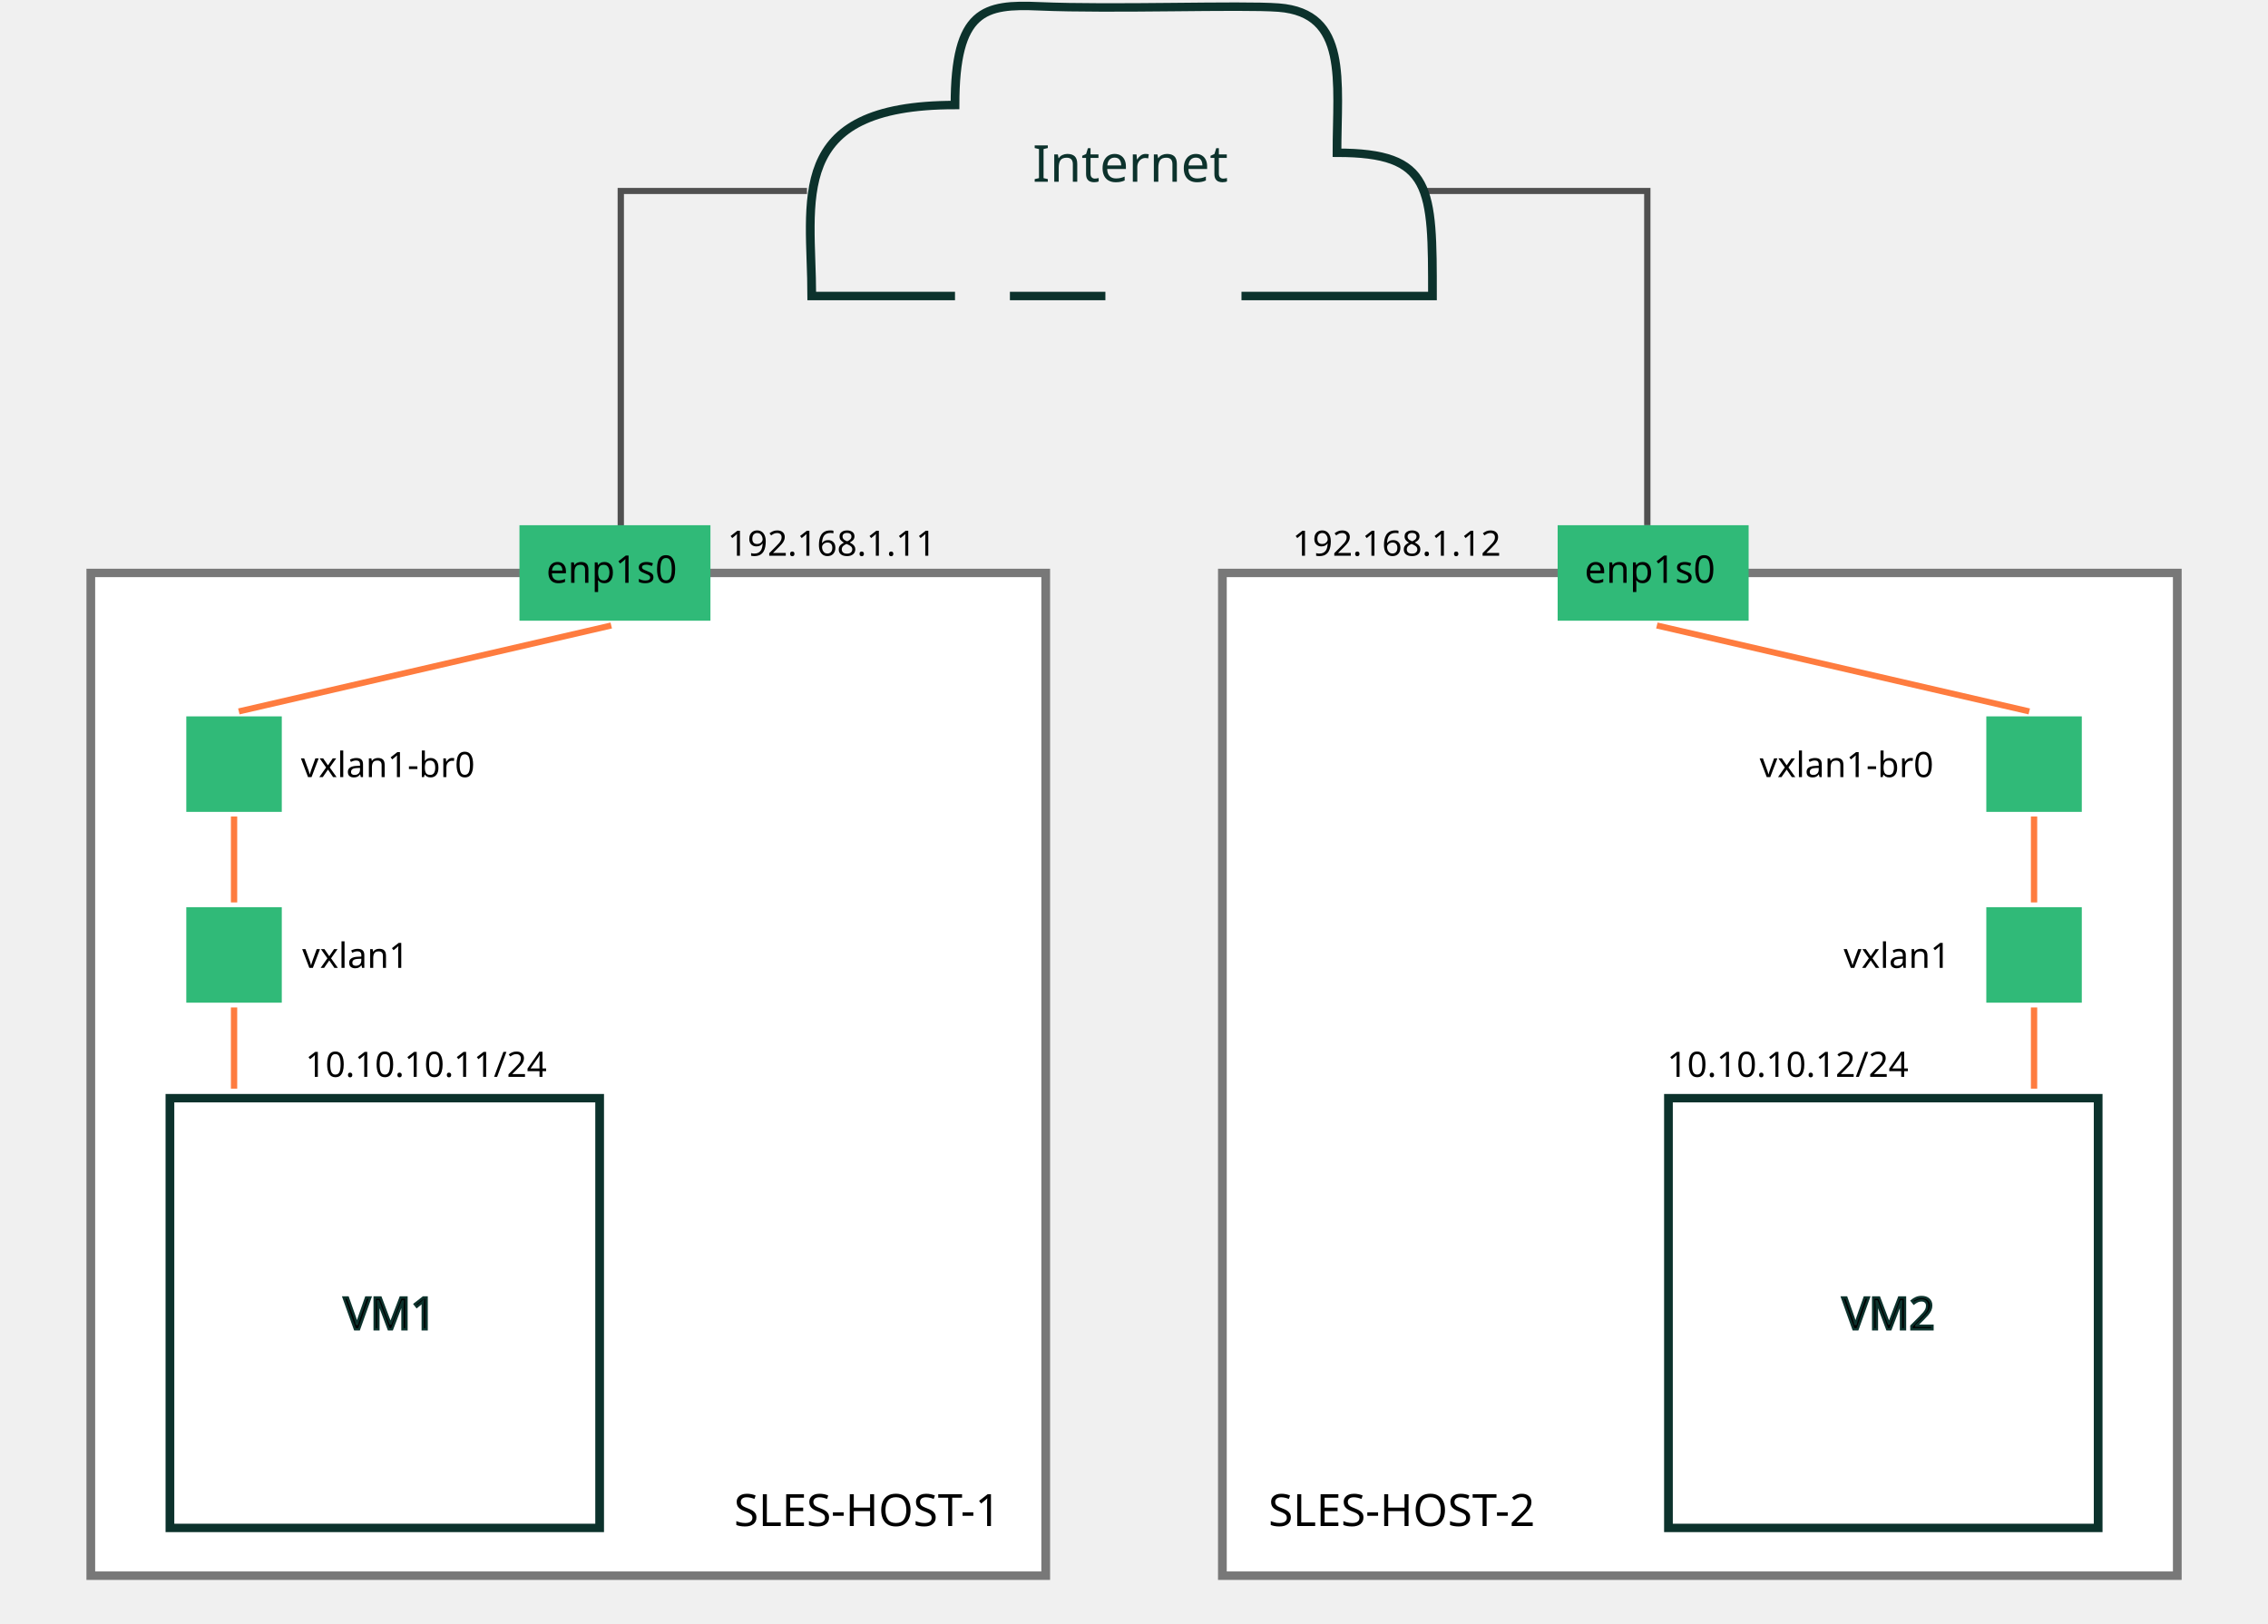
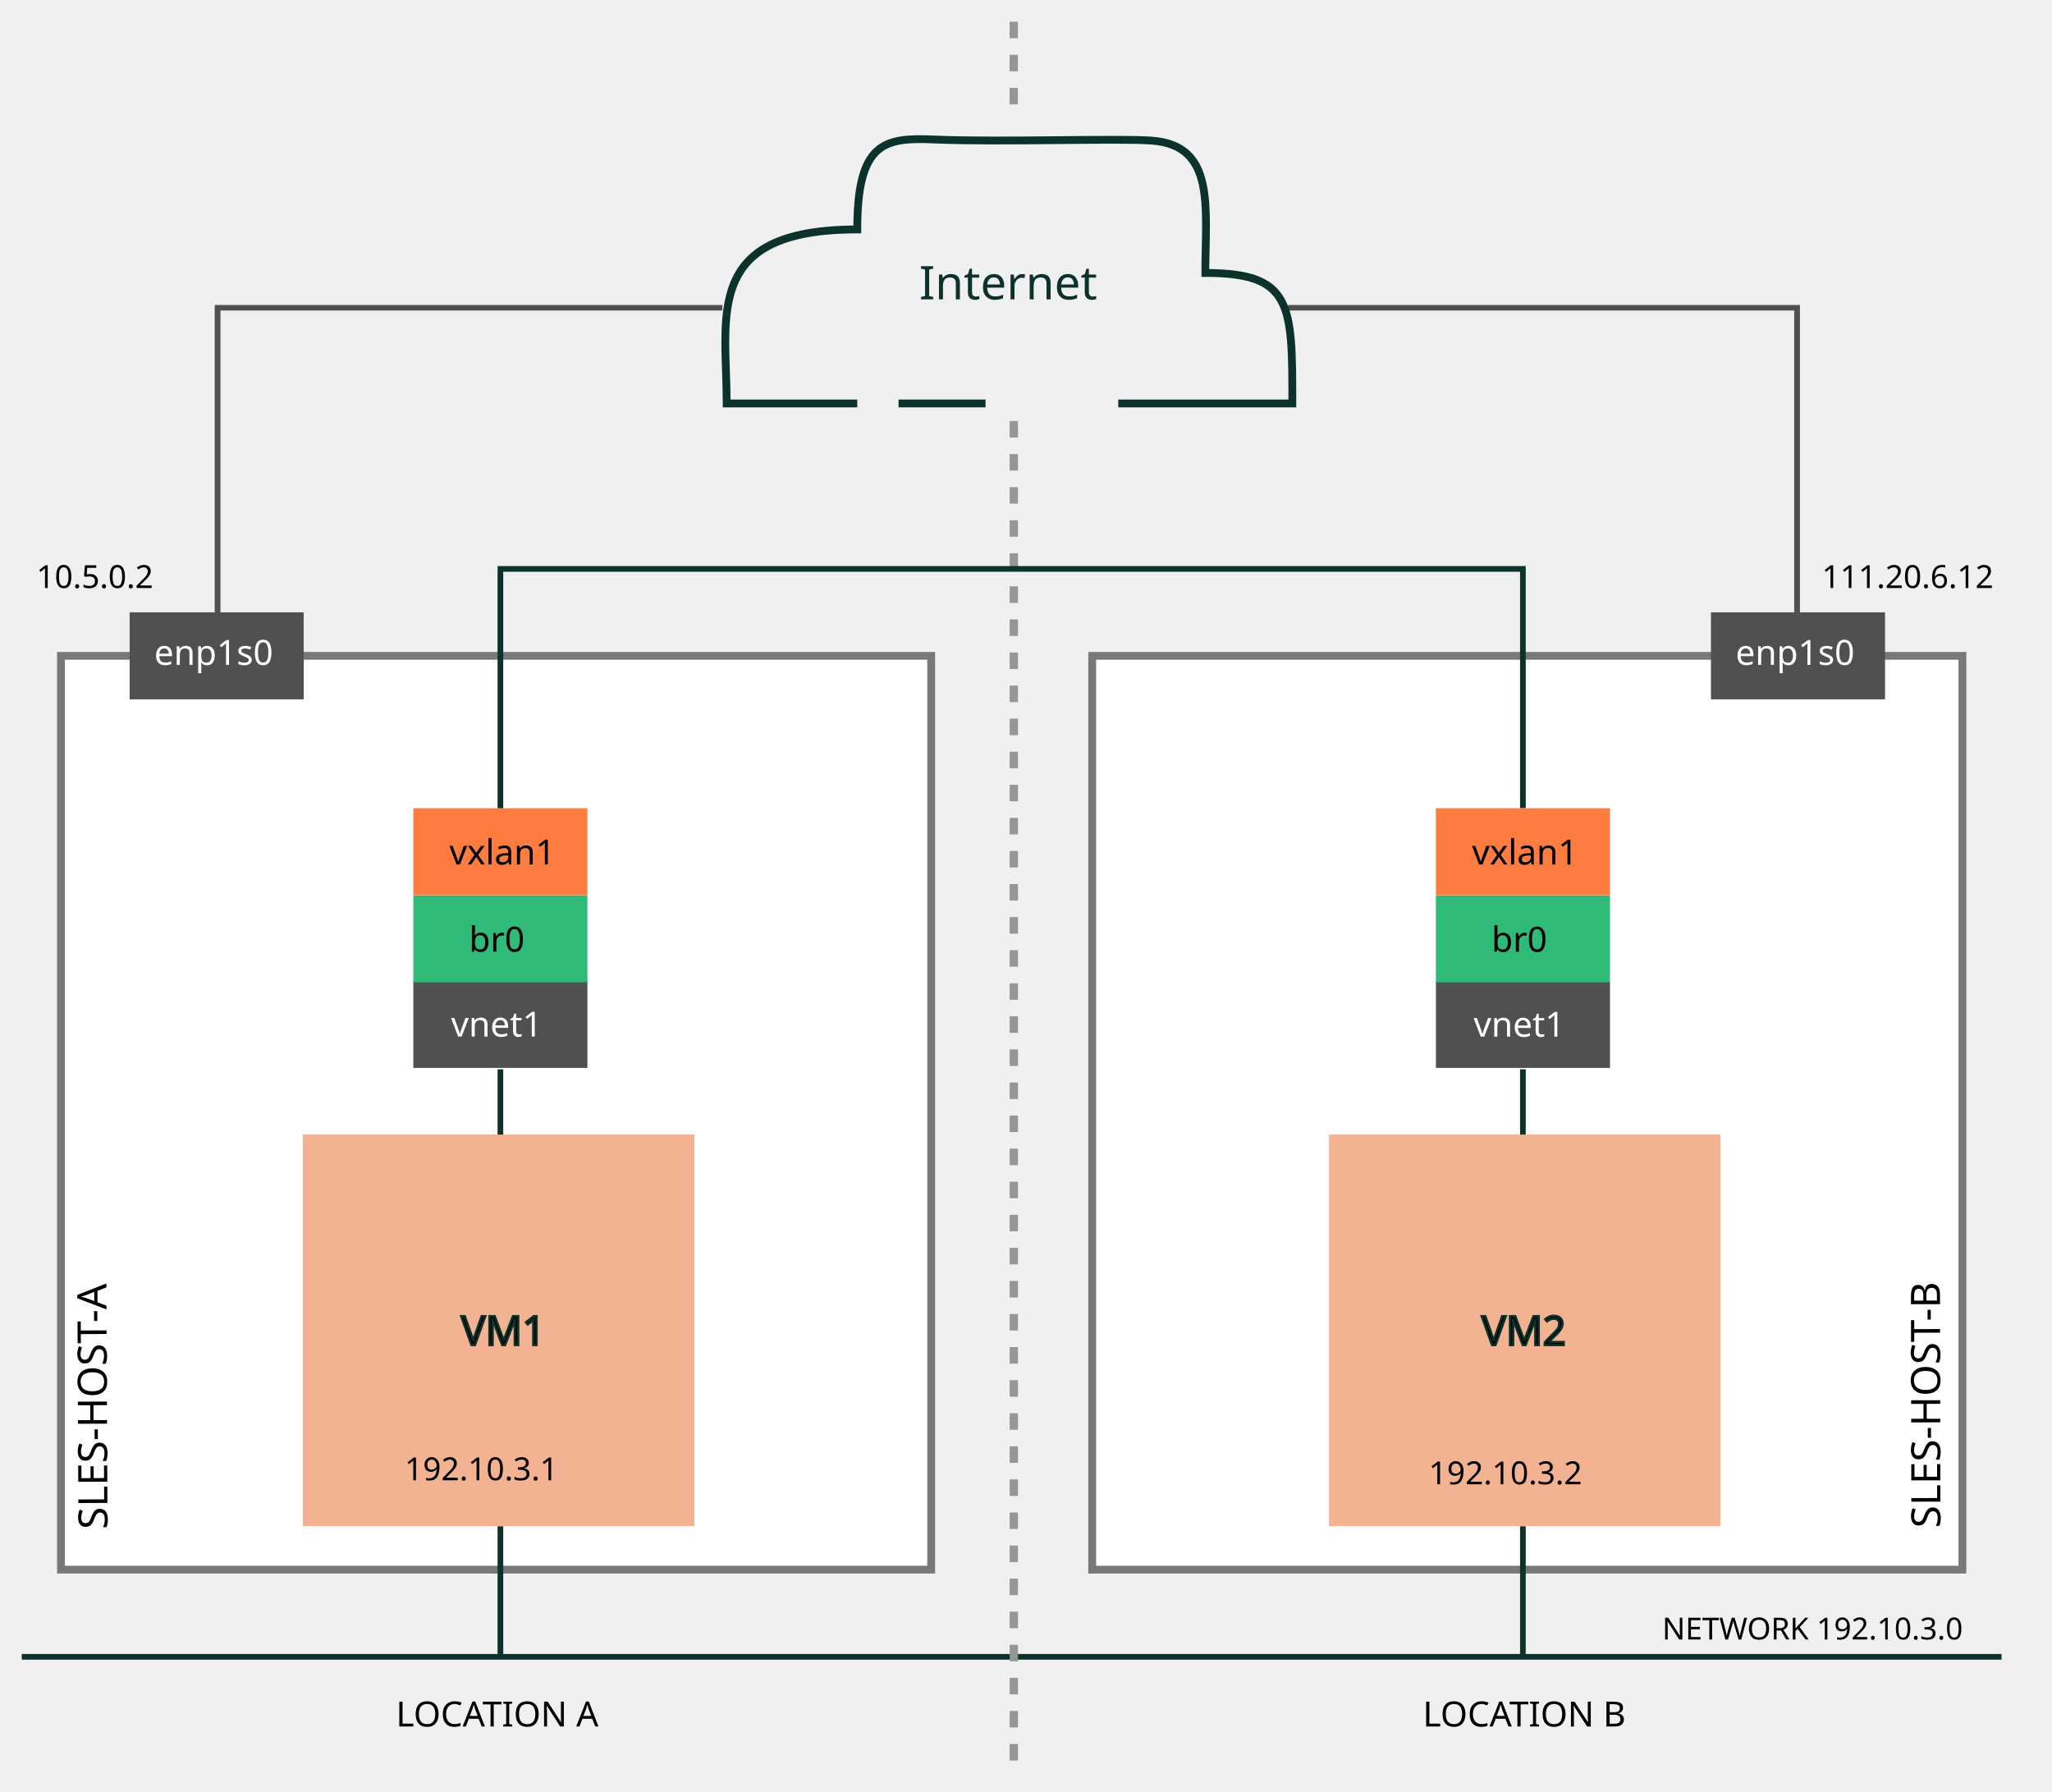
- <svg xmlns="http://www.w3.org/2000/svg" width="950" height="680" viewBox="0 0 251.35 179.92" version="1.1" id="svg8">
-   <defs id="defs182" />
-   <g id="layer1" display="inline">
+ <svg xmlns="http://www.w3.org/2000/svg" width="943.16" height="823.46" viewBox="0 0 249.54 217.88" version="1.1" id="svg8">
+   <g id="layer1" display="inline" transform="translate(-2.65 16.26)">
    <g id="g1837" transform="matrix(.22927 0 0 .22172 102.76 -5.78)" display="inline">
      <g id="Layer_1">
        <g id="g1287" transform="translate(-2.3)">
          <g id="g1119">
            <path d="m-148.14 336.3-184.64 47.74" id="path1110" fill="#fe7c3f" stroke="#fe7c3f" stroke-width="3.05" stroke-linecap="butt" stroke-linejoin="miter" stroke-miterlimit="4" stroke-dasharray="none" stroke-opacity="1" />
            <path d="M-332.78 434.16v45.34" id="path1112" fill="#fe7c3f" stroke="#fe7c3f" stroke-width="3.05" stroke-linecap="butt" stroke-linejoin="miter" stroke-miterlimit="4" stroke-dasharray="none" stroke-opacity="1" />
            <path d="M-332.78 527.24v45.34" id="path1114" fill="#fe7c3f" stroke="#fe7c3f" stroke-width="3.05" stroke-linecap="butt" stroke-linejoin="miter" stroke-miterlimit="4" stroke-dasharray="none" stroke-opacity="1" />
          </g>
        </g>
        <g id="g1287-3" transform="matrix(-1 0 0 1 202.25 0)">
          <g id="g1119-4">
            <path d="m-148.14 336.3-184.64 47.74" id="path1110-6" fill="#fe7c3f" stroke="#fe7c3f" stroke-width="3.05" stroke-linecap="butt" stroke-linejoin="miter" stroke-miterlimit="4" stroke-dasharray="none" stroke-opacity="1" />
            <path d="M-332.78 431.77v47.73" id="path1112-9" fill="#fe7c3f" stroke="#fe7c3f" stroke-width="3.05" stroke-linecap="butt" stroke-linejoin="miter" stroke-miterlimit="4" stroke-dasharray="none" stroke-opacity="1" />
            <path d="M-332.78 527.24v45.34" id="path1114-4" fill="#fe7c3f" stroke="#fe7c3f" stroke-width="3.05" stroke-linecap="butt" stroke-linejoin="miter" stroke-miterlimit="4" stroke-dasharray="none" stroke-opacity="1" />
          </g>
        </g>
-         <path d="M-148.14 290.96V121.52h90.01" id="path1437" fill="none" stroke="#505050" stroke-width="3.05" stroke-linecap="butt" stroke-linejoin="miter" stroke-miterlimit="4" stroke-dasharray="none" stroke-opacity="1" />
-         <path d="M239.6 121.52h108.48v167.06" id="path1439" fill="none" stroke="#505050" stroke-width="3.05" stroke-linecap="butt" stroke-linejoin="miter" stroke-miterlimit="4" stroke-dasharray="none" stroke-opacity="1" />
+         <path d="M-321.25 290.96V121.52H-53.5" id="path1437" fill="none" stroke="#505050" stroke-width="3.05" stroke-linecap="butt" stroke-linejoin="miter" stroke-miterlimit="4" stroke-dasharray="none" stroke-opacity="1" />
+         <path d="M246.52 121.52h270.05v167.06" id="path1439" fill="none" stroke="#505050" stroke-width="3.05" stroke-linecap="butt" stroke-linejoin="miter" stroke-miterlimit="4" stroke-dasharray="none" stroke-opacity="1" />
      </g>
    </g>
  </g>
-   <g id="g1571" display="inline">
-     <g id="g1565" transform="matrix(0.22927,0,0,0.22172,102.76,-5.78)">
-       <text xml:space="preserve" style="line-height:1.25;-inkscape-font-specification:'Poppins, Medium'" x="51.82" y="114.97" id="text1457" transform="scale(0.9834,1.01688)" font-weight="500" font-size="25.03px" font-family="Poppins" letter-spacing="0" stroke-width="4.22" stroke-miterlimit="7" stroke-dasharray="none">
-         <tspan id="tspan1455" x="51.82" y="114.97" style="-inkscape-font-specification:'Poppins Medium'" font-style="normal" font-variant="normal" font-weight="500" font-stretch="normal" font-size="25.03px" font-family="Poppins" fill="#0c322c" stroke-width="4.22" stroke-miterlimit="7" stroke-dasharray="none">Internet</tspan>
-       </text>
-       <rect id="rect1465" width="461.6" height="501.18" x="-404.33" y="312.44" fill="#ffffff" stroke="#787878" stroke-width="4.22" stroke-linecap="round" stroke-miterlimit="7" stroke-dasharray="none" stroke-opacity="1" paint-order="markers fill stroke" stop-color="#000000" />
-       <text xml:space="preserve" style="line-height:1.25;-inkscape-font-specification:'Poppins, Medium'" x="-94.97" y="775.71" id="text1469" transform="scale(0.9834,1.01688)" font-weight="500" font-size="21.91px" font-family="Poppins" letter-spacing="0" stroke-width="1.17">
-         <tspan id="tspan1467" x="-94.97" y="775.71" font-size="21.91px" stroke-width="1.17">SLES-HOST-1</tspan>
-       </text>
-       <rect id="rect1471" width="92.32" height="47.73" x="-197.12" y="288.58" fill="#30ba78" stroke="none" stroke-width="4.22" stroke-linecap="round" stroke-miterlimit="7" stroke-dasharray="none" stroke-opacity="1" paint-order="markers fill stroke" stop-color="#000000" />
-       <rect id="rect1473" width="46.16" height="47.73" x="-358.17" y="384.13" fill="#30ba78" stroke="none" stroke-width="4.22" stroke-linecap="round" stroke-miterlimit="7" stroke-dasharray="none" stroke-opacity="1" paint-order="markers fill stroke" stop-color="#000000" />
-       <rect id="rect1475" width="46.16" height="47.73" x="-358.17" y="479.5" fill="#30ba78" stroke="none" stroke-width="4.22" stroke-linecap="round" stroke-miterlimit="7" stroke-dasharray="none" stroke-opacity="1" paint-order="markers fill stroke" stop-color="#000000" />
-       <g id="g1483" transform="translate(-2.3)">
-         <path d="m -150.45,338.7 -180.02,42.95" id="path1477" fill="#fe7c3f" stroke="#fe7c3f" stroke-width="3.05" stroke-linecap="butt" stroke-linejoin="miter" stroke-miterlimit="4" stroke-dasharray="none" stroke-opacity="1" />
-         <path d="m -332.78,434.16 v 42.96" id="path1479" fill="#fe7c3f" stroke="#fe7c3f" stroke-width="3.05" stroke-linecap="butt" stroke-linejoin="miter" stroke-miterlimit="4" stroke-dasharray="none" stroke-opacity="1" />
-         <path d="M -332.78,529.62 V 570.2" id="path1481" fill="#fe7c3f" stroke="#fe7c3f" stroke-width="3.05" stroke-linecap="butt" stroke-linejoin="miter" stroke-miterlimit="4" stroke-dasharray="none" stroke-opacity="1" />
-       </g>
-       <rect id="rect1485" width="207.72" height="214.79" x="-366.08" y="574.97" fill="none" stroke="#0c322c" stroke-width="4.22" stroke-linecap="round" stroke-miterlimit="7" stroke-dasharray="none" stroke-opacity="1" paint-order="markers fill stroke" stop-color="#000000" />
-       <text xml:space="preserve" style="line-height:1.25;-inkscape-font-specification:'Poppins, Medium'" x="-286.89" y="679.02" id="text1489" transform="scale(0.9834,1.01688)" font-weight="500" font-size="21.91px" font-family="Poppins" letter-spacing="0" stroke-width="1.17">
-         <tspan id="tspan1487" x="-286.89" y="679.02" font-size="21.91px" stroke="#0c322c" stroke-width="1.17">VM1</tspan>
-       </text>
-       <text xml:space="preserve" style="line-height:1.25;-inkscape-font-specification:'Poppins, Medium'" x="-187.23" y="312.12" id="text1493" transform="scale(0.9834,1.01688)" font-weight="500" font-size="18.78px" font-family="Poppins" letter-spacing="0" stroke-width="1.17">
-         <tspan id="tspan1491" x="-187.23" y="312.12" style="-inkscape-font-specification:'Roboto Mono Medium'" font-style="normal" font-variant="normal" font-weight="500" font-stretch="normal" font-size="18.78px" font-family="'Roboto Mono'" stroke-width="1.17">enp1s0</tspan>
-       </text>
-       <text xml:space="preserve" style="line-height:1.25;-inkscape-font-specification:'Poppins, Medium'" x="-305.67" y="554.94" id="text1497" transform="scale(0.9834,1.01688)" font-weight="500" font-size="17.21px" font-family="Poppins" letter-spacing="0" stroke-width="1.17">
-         <tspan id="tspan1495" x="-305.67" y="554.94" style="-inkscape-font-specification:'Roboto Mono Medium'" font-style="normal" font-variant="normal" font-weight="500" font-stretch="normal" font-size="17.21px" font-family="'Roboto Mono'" stroke-width="1.17">10.10.10.11/24</tspan>
-       </text>
-       <text xml:space="preserve" style="line-height:1.25;-inkscape-font-specification:'Poppins, Medium'" x="-98.18" y="298.8" id="text1501" transform="scale(0.9834,1.01688)" font-weight="500" font-size="17.21px" font-family="Poppins" letter-spacing="0" stroke-width="1.17">
-         <tspan id="tspan1499" x="-98.18" y="298.8" style="-inkscape-font-specification:'Roboto Mono Medium'" font-style="normal" font-variant="normal" font-weight="500" font-stretch="normal" font-size="17.21px" font-family="'Roboto Mono'" stroke-width="1.17">192.168.1.11</tspan>
-       </text>
-       <text xml:space="preserve" style="line-height:1.25;-inkscape-font-specification:'Poppins, Medium'" x="-307.24" y="501.38" id="text1505" transform="scale(0.9834,1.01688)" font-weight="500" font-size="17.21px" font-family="Poppins" letter-spacing="0" stroke-width="1.17">
-         <tspan id="tspan1503" x="-307.24" y="501.38" style="-inkscape-font-specification:'Roboto Mono Medium'" font-style="normal" font-variant="normal" font-weight="500" font-stretch="normal" font-size="17.21px" font-family="'Roboto Mono'" stroke-width="1.17">vxlan1</tspan>
-       </text>
-       <text xml:space="preserve" style="line-height:1.25;-inkscape-font-specification:'Poppins, Medium'" x="-307.88" y="407.59" id="text1509" transform="scale(0.9834,1.01688)" font-weight="500" font-size="17.21px" font-family="Poppins" letter-spacing="0" stroke-width="1.17">
-         <tspan id="tspan1507" x="-307.88" y="407.59" style="-inkscape-font-specification:'Roboto Mono Medium'" font-style="normal" font-variant="normal" font-weight="500" font-stretch="normal" font-size="17.21px" font-family="'Roboto Mono'" stroke-width="1.17">vxlan1-br0</tspan>
-       </text>
-       <rect id="rect1513" width="461.6" height="501.18" x="-604.27" y="312.44" transform="scale(-1,1)" fill="#ffffff" stroke="#787878" stroke-width="4.22" stroke-linecap="round" stroke-miterlimit="7" stroke-dasharray="none" stroke-opacity="1" paint-order="markers fill stroke" stop-color="#000000" />
-       <text xml:space="preserve" style="line-height:1.25;-inkscape-font-specification:'Poppins, Medium'" x="167.73" y="775.71" id="text1517" transform="scale(0.9834,1.01688)" font-weight="500" font-size="21.91px" font-family="Poppins" letter-spacing="0" stroke-width="1.17">
-         <tspan id="tspan1515" x="167.73" y="775.71" font-size="21.91px" stroke-width="1.17">SLES-HOST-2</tspan>
-       </text>
-       <rect id="rect1519" width="92.32" height="47.73" x="-397.06" y="288.58" transform="scale(-1,1)" fill="#30ba78" stroke="none" stroke-width="4.22" stroke-linecap="round" stroke-miterlimit="7" stroke-dasharray="none" stroke-opacity="1" paint-order="markers fill stroke" stop-color="#000000" />
-       <rect id="rect1521" width="46.16" height="47.73" x="-558.11" y="384.13" transform="scale(-1,1)" fill="#30ba78" stroke="none" stroke-width="4.22" stroke-linecap="round" stroke-miterlimit="7" stroke-dasharray="none" stroke-opacity="1" paint-order="markers fill stroke" stop-color="#000000" />
-       <rect id="rect1523" width="46.16" height="47.73" x="-558.11" y="479.5" transform="scale(-1,1)" fill="#30ba78" stroke="none" stroke-width="4.22" stroke-linecap="round" stroke-miterlimit="7" stroke-dasharray="none" stroke-opacity="1" paint-order="markers fill stroke" stop-color="#000000" />
-       <g id="g1531" transform="matrix(-1,0,0,1,202.25,0)">
-         <path d="m -150.45,338.7 -180.02,42.95" id="path1525" fill="#fe7c3f" stroke="#fe7c3f" stroke-width="3.05" stroke-linecap="butt" stroke-linejoin="miter" stroke-miterlimit="4" stroke-dasharray="none" stroke-opacity="1" />
-         <path d="m -332.78,434.16 v 42.96" id="path1527" fill="#fe7c3f" stroke="#fe7c3f" stroke-width="3.05" stroke-linecap="butt" stroke-linejoin="miter" stroke-miterlimit="4" stroke-dasharray="none" stroke-opacity="1" />
-         <path d="M -332.78,529.62 V 570.2" id="path1529" fill="#fe7c3f" stroke="#fe7c3f" stroke-width="3.05" stroke-linecap="butt" stroke-linejoin="miter" stroke-miterlimit="4" stroke-dasharray="none" stroke-opacity="1" />
-       </g>
-       <rect id="rect1533" width="207.72" height="214.79" x="-566.02" y="574.97" transform="scale(-1,1)" fill="none" stroke="#0c322c" stroke-width="4.22" stroke-linecap="round" stroke-miterlimit="7" stroke-dasharray="none" stroke-opacity="1" paint-order="markers fill stroke" stop-color="#000000" />
-       <text xml:space="preserve" style="line-height:1.25;-inkscape-font-specification:'Poppins, Medium'" x="449.72" y="679.02" id="text1537" transform="scale(0.9834,1.01688)" font-weight="500" font-size="21.91px" font-family="Poppins" letter-spacing="0" stroke-width="1.17">
-         <tspan id="tspan1535" x="449.72" y="679.02" font-size="21.91px" stroke="#0c322c" stroke-width="1.17">VM2</tspan>
-       </text>
-       <text xml:space="preserve" style="line-height:1.25;-inkscape-font-specification:'Poppins, Medium'" x="323.11" y="312.12" id="text1541" transform="scale(0.9834,1.01688)" font-weight="500" font-size="18.78px" font-family="Poppins" letter-spacing="0" stroke-width="1.17">
-         <tspan id="tspan1539" x="323.11" y="312.12" style="-inkscape-font-specification:'Roboto Mono Medium'" font-style="normal" font-variant="normal" font-weight="500" font-stretch="normal" font-size="18.78px" font-family="'Roboto Mono'" stroke-width="1.17">enp1s0</tspan>
-       </text>
-       <text xml:space="preserve" style="line-height:1.25;-inkscape-font-specification:'Poppins, Medium'" x="363.7" y="554.94" id="text1545" transform="scale(0.9834,1.01688)" font-weight="500" font-size="17.21px" font-family="Poppins" letter-spacing="0" stroke-width="1.17">
-         <tspan id="tspan1543" x="363.7" y="554.94" style="-inkscape-font-specification:'Roboto Mono Medium'" font-style="normal" font-variant="normal" font-weight="500" font-stretch="normal" font-size="17.21px" font-family="'Roboto Mono'" stroke-width="1.17">10.10.10.12/24</tspan>
-       </text>
-       <text xml:space="preserve" style="line-height:1.25;-inkscape-font-specification:'Poppins, Medium'" x="179.57" y="298.8" id="text1549" transform="scale(0.9834,1.01688)" font-weight="500" font-size="17.21px" font-family="Poppins" letter-spacing="0" stroke-width="1.17">
-         <tspan id="tspan1547" x="179.57" y="298.8" style="-inkscape-font-specification:'Roboto Mono Medium'" font-style="normal" font-variant="normal" font-weight="500" font-stretch="normal" font-size="17.21px" font-family="'Roboto Mono'" stroke-width="1.17">192.168.1.12</tspan>
-       </text>
-       <text xml:space="preserve" style="line-height:1.25;-inkscape-font-specification:'Poppins, Medium'" x="450.47" y="501.38" id="text1553" transform="scale(0.9834,1.01688)" font-weight="500" font-size="17.21px" font-family="Poppins" letter-spacing="0" stroke-width="1.17">
-         <tspan id="tspan1551" x="450.47" y="501.38" style="-inkscape-font-specification:'Roboto Mono Medium'" font-style="normal" font-variant="normal" font-weight="500" font-stretch="normal" font-size="17.21px" font-family="'Roboto Mono'" stroke-width="1.17">vxlan1</tspan>
-       </text>
-       <text xml:space="preserve" style="line-height:1.25;-inkscape-font-specification:'Poppins, Medium'" x="409.16" y="407.59" id="text1557" transform="scale(0.9834,1.01688)" font-weight="500" font-size="17.21px" font-family="Poppins" letter-spacing="0" stroke-width="1.17">
-         <tspan id="tspan1555" x="409.16" y="407.59" style="-inkscape-font-specification:'Roboto Mono Medium'" font-style="normal" font-variant="normal" font-weight="500" font-stretch="normal" font-size="17.21px" font-family="'Roboto Mono'" stroke-width="1.17">vxlan1-br0</tspan>
-       </text>
-       <path d="m 13.42,174.02 h -69.24 c 0,-47.73 -12.9,-95.46 69.24,-95.46 0,-47.73 14.26,-50.52 40.62,-49.34 35.54,1.6 97.86,-0.78 115.83,0.65 33.86,2.7 28.2,36.72 28.2,72.55 46.15,0 46.15,17.3 46.15,71.6 H 151.9" id="path2511" fill="none" stroke="#0c322c" stroke-width="4.22" stroke-linecap="butt" stroke-linejoin="miter" stroke-miterlimit="4" stroke-dasharray="none" stroke-opacity="1" />
-       <path d="M 39.96,174.02 H 86.12" id="path2513" fill="none" stroke="#0c322c" stroke-width="4.22" stroke-linecap="butt" stroke-linejoin="miter" stroke-miterlimit="4" stroke-dasharray="none" stroke-opacity="1" />
-     </g>
+   <g id="g1571" display="inline" transform="translate(-2.65 16.26)">
+     <text xml:space="preserve" style="line-height:1.25;-inkscape-font-specification:'Poppins, Medium'" x="114.44" y="20.14" id="text1457" font-weight="500" font-size="5.64" font-family="Poppins" letter-spacing="0" stroke-width=".95" stroke-miterlimit="7" stroke-dasharray="none">
+       <tspan id="tspan1455" x="114.44" y="20.14" style="-inkscape-font-specification:'Poppins Medium'" font-style="normal" font-variant="normal" font-weight="500" font-stretch="normal" font-size="5.64" font-family="Poppins" fill="#0c322c" stroke-width=".95" stroke-miterlimit="7" stroke-dasharray="none">Internet</tspan>
+     </text>
+     <rect id="rect1465" width="105.83" height="111.12" x="10.06" y="63.49" fill="#fff" stroke="#787878" stroke-width=".95" stroke-linecap="round" stroke-miterlimit="7" stroke-dasharray="none" stroke-opacity="1" paint-order="markers fill stroke" stop-color="#000" />
+     <text xml:space="preserve" style="line-height:1.25;-inkscape-font-specification:'Poppins, Medium'" x="-169.76" y="14.95" id="text1469" transform="rotate(-90.26)" font-weight="500" font-size="4.94" font-family="Poppins" letter-spacing="0" stroke-width=".26">
+       <tspan id="tspan1467" x="-169.76" y="14.95" font-size="4.94" stroke-width=".26">SLES-HOST-A</tspan>
+     </text>
+     <rect id="rect1471" width="21.17" height="10.58" x="18.41" y="58.2" fill="#505050" stroke="none" stroke-width=".95" stroke-linecap="round" stroke-miterlimit="7" stroke-dasharray="none" stroke-opacity="1" paint-order="markers fill stroke" stop-color="#000" fill-opacity="1" />
+     <text xml:space="preserve" style="line-height:1.25;-inkscape-font-specification:'Poppins, Medium'" x="21.39" y="64.59" id="text1493" font-weight="500" font-size="4.23" font-family="Poppins" letter-spacing="0" stroke-width=".26" fill="#fff" fill-opacity="1">
+       <tspan id="tspan1491" x="21.39" y="64.59" style="-inkscape-font-specification:'Roboto Mono Medium'" font-style="normal" font-variant="normal" font-weight="500" font-stretch="normal" font-size="4.23" font-family="'Roboto Mono'" stroke-width=".26" fill="#fff" fill-opacity="1">enp1s0</tspan>
+     </text>
+     <rect id="rect1485" width="47.62" height="47.62" x="39.47" y="121.7" fill="#f3b292" stroke="none" stroke-width=".95" stroke-linecap="round" stroke-miterlimit="7" stroke-dasharray="none" stroke-opacity="1" paint-order="markers fill stroke" stop-color="#000" />
+     <text xml:space="preserve" style="line-height:1.25;-inkscape-font-specification:'Poppins, Medium'" x="58.71" y="147.31" id="text1489" font-weight="500" font-size="4.94" font-family="Poppins" letter-spacing="0" stroke-width=".26">
+       <tspan id="tspan1487" x="58.71" y="147.31" font-size="4.94" stroke="#0c322c" stroke-width=".26">VM1</tspan>
+     </text>
+     <text xml:space="preserve" style="line-height:1.25;-inkscape-font-specification:'Poppins, Medium'" x="51.86" y="163.74" id="text1497" font-weight="500" font-size="3.88" font-family="Poppins" letter-spacing="0" stroke-width=".26">
+       <tspan id="tspan1495" x="51.86" y="163.74" style="-inkscape-font-specification:'Roboto Mono Medium'" font-style="normal" font-variant="normal" font-weight="500" font-stretch="normal" font-size="3.88" font-family="'Roboto Mono'" stroke-width=".26">192.10.3.1</tspan>
+     </text>
+     <text xml:space="preserve" style="line-height:1.25;-inkscape-font-specification:'Poppins, Medium'" x="7.07" y="55.24" id="text1501" font-weight="500" font-size="3.88" font-family="Poppins" letter-spacing="0" stroke-width=".26">
+       <tspan id="tspan1499" x="7.07" y="55.24" style="-inkscape-font-specification:'Roboto Mono Medium'" font-style="normal" font-variant="normal" font-weight="500" font-stretch="normal" font-size="3.88" font-family="'Roboto Mono'" stroke-width=".26">10.5.0.2</tspan>
+     </text>
+     <rect id="rect1513" width="105.83" height="111.12" x="-241.3" y="63.49" transform="scale(-1 1)" fill="#fff" stroke="#787878" stroke-width=".95" stroke-linecap="round" stroke-miterlimit="7" stroke-dasharray="none" stroke-opacity="1" paint-order="markers fill stroke" stop-color="#000" />
+     <text xml:space="preserve" style="line-height:1.25;-inkscape-font-specification:'Poppins, Medium'" x="-169.95" y="238.33" id="text1517" transform="rotate(-90.1)" font-weight="500" font-size="4.94" font-family="Poppins" letter-spacing="0" stroke-width=".26">
+       <tspan id="tspan1515" x="-169.95" y="238.33" font-size="4.94" stroke-width=".26">SLES-HOST-B</tspan>
+     </text>
+     <rect id="rect1519" width="21.17" height="10.58" x="-231.89" y="58.2" transform="scale(-1 1)" fill="#505050" stroke="none" stroke-width=".95" stroke-linecap="round" stroke-miterlimit="7" stroke-dasharray="none" stroke-opacity="1" paint-order="markers fill stroke" stop-color="#000" fill-opacity="1" />
+     <text xml:space="preserve" style="line-height:1.25;-inkscape-font-specification:'Poppins, Medium'" x="213.71" y="64.59" id="text1541" font-weight="500" font-size="4.23" font-family="Poppins" letter-spacing="0" stroke-width=".26" fill="#fff" fill-opacity="1">
+       <tspan id="tspan1539" x="213.71" y="64.59" style="-inkscape-font-specification:'Roboto Mono Medium'" font-style="normal" font-variant="normal" font-weight="500" font-stretch="normal" font-size="4.23" font-family="'Roboto Mono'" stroke-width=".26" fill="#fff" fill-opacity="1">enp1s0</tspan>
+     </text>
+     <rect id="rect1533" width="47.62" height="47.62" x="-211.89" y="121.7" transform="scale(-1 1)" fill="#f3b292" stroke="none" stroke-width=".95" stroke-linecap="round" stroke-miterlimit="7" stroke-dasharray="none" stroke-opacity="1" paint-order="markers fill stroke" stop-color="#000" fill-opacity="1" />
+     <text xml:space="preserve" style="line-height:1.25;-inkscape-font-specification:'Poppins, Medium'" x="182.82" y="147.31" id="text1537" font-weight="500" font-size="4.94" font-family="Poppins" letter-spacing="0" stroke-width=".26">
+       <tspan id="tspan1535" x="182.82" y="147.31" font-size="4.94" stroke="#0c322c" stroke-width=".26">VM2</tspan>
+     </text>
+     <text xml:space="preserve" style="line-height:1.25;-inkscape-font-specification:'Poppins, Medium'" x="176.4" y="164.23" id="text1545" font-weight="500" font-size="3.88" font-family="Poppins" letter-spacing="0" stroke-width=".26">
+       <tspan id="tspan1543" x="176.4" y="164.23" style="-inkscape-font-specification:'Roboto Mono Medium'" font-style="normal" font-variant="normal" font-weight="500" font-stretch="normal" font-size="3.88" font-family="'Roboto Mono'" stroke-width=".26">192.10.3.2</tspan>
+     </text>
+     <text xml:space="preserve" style="line-height:1.25;-inkscape-font-specification:'Poppins, Medium'" x="224.21" y="55.24" id="text1549" font-weight="500" font-size="3.88" font-family="Poppins" letter-spacing="0" stroke-width=".26">
+       <tspan id="tspan1547" x="224.21" y="55.24" style="-inkscape-font-specification:'Roboto Mono Medium'" font-style="normal" font-variant="normal" font-weight="500" font-stretch="normal" font-size="3.88" font-family="'Roboto Mono'" stroke-width=".26">111.20.6.12</tspan>
+     </text>
+     <path d="M106.9 32.8H91.02c0-10.58-2.96-21.16 15.88-21.16 0-10.58 3.26-11.2 9.3-10.94 8.16.35 22.44-.17 26.56.14 7.77.6 6.47 8.14 6.47 16.09 10.58 0 10.58 3.83 10.58 15.87h-21.17" id="path2511" fill="none" stroke="#0c322c" stroke-width=".95" stroke-linecap="butt" stroke-linejoin="miter" stroke-miterlimit="4" stroke-dasharray="none" stroke-opacity="1" />
+     <path d="M111.92 32.8h10.58" id="path2513" fill="none" stroke="#0c322c" stroke-width=".95" stroke-linecap="butt" stroke-linejoin="miter" stroke-miterlimit="4" stroke-dasharray="none" stroke-opacity="1" />
+     <text xml:space="preserve" style="line-height:1.25;-inkscape-font-specification:'Poppins, Medium'" x="181.49" y="87.47" id="text1072" font-weight="500" font-size="3.7" font-family="Poppins" letter-spacing="0" stroke-width=".26">
+       <tspan id="tspan1070" x="181.49" y="87.47" fill="#0c322c" stroke-width=".26">vxlan</tspan>
+     </text>
+     <text xml:space="preserve" style="line-height:1.25;-inkscape-font-specification:'Poppins, Medium'" x="57.14" y="87.47" id="text1072-1" font-weight="500" font-size="3.7" font-family="Poppins" letter-spacing="0" stroke-width=".26">
+       <tspan id="tspan1070-4" x="57.14" y="87.47" fill="#0c322c" stroke-width=".26">vxlan</tspan>
+     </text>
+     <rect id="rect241-9" width="21.17" height="10.58" x="52.91" y="103.02" fill="#505050" fill-opacity="1" stroke="none" stroke-width=".95" stroke-linecap="round" paint-order="markers fill stroke" stop-color="#000" />
+     <rect id="rect243-1" width="21.17" height="10.58" x="52.91" y="92.61" fill="#30ba78" stroke="none" stroke-width=".95" stroke-linecap="round" paint-order="markers fill stroke" stop-color="#000" />
+     <rect id="rect245-0" width="21.17" height="10.58" x="52.91" y="82.02" fill="#fe7c3f" stroke="none" stroke-width=".85" stroke-linecap="round" paint-order="markers fill stroke" stop-color="#000" />
+     <text xml:space="preserve" style="line-height:1.25;-inkscape-font-specification:'Poppins, Medium'" x="57.3" y="88.86" id="text1108-7" font-weight="500" font-size="4.23" font-family="Poppins" letter-spacing="0" stroke-width=".26">
+       <tspan id="tspan1106-5" x="57.3" y="88.86" font-size="4.23" stroke-width=".26">vxlan1</tspan>
+     </text>
+     <text xml:space="preserve" style="line-height:1.25;-inkscape-font-specification:'Poppins, Medium'" x="59.67" y="99.46" id="text1112-8" font-weight="500" font-size="4.23" font-family="Poppins" letter-spacing="0" stroke-width=".26">
+       <tspan id="tspan1110-7" x="59.67" y="99.46" style="-inkscape-font-specification:'Roboto Mono Medium'" font-style="normal" font-variant="normal" font-weight="500" font-stretch="normal" font-size="4.23" font-family="Roboto Mono" stroke-width=".26">br0</tspan>
+     </text>
+     <text xml:space="preserve" style="line-height:1.25;-inkscape-font-specification:'Poppins, Medium'" x="57.5" y="109.79" id="text1116-0" font-weight="500" font-size="4.23" font-family="Poppins" letter-spacing="0" stroke-width=".26">
+       <tspan id="tspan1114-4" x="57.5" y="109.79" style="-inkscape-font-specification:'Roboto Mono Medium'" font-style="normal" font-variant="normal" font-weight="500" font-stretch="normal" font-size="4.23" font-family="Roboto Mono" fill="#fff" fill-opacity="1" stroke-width=".26">vnet1</tspan>
+     </text>
+     <path d="M5.29 185.21h240.77" id="path1171" fill="none" stroke="#0c322c" stroke-width=".69" stroke-linecap="butt" stroke-linejoin="miter" stroke-miterlimit="4" stroke-dasharray="none" stroke-opacity="1" />
+     <path d="M63.5 185.21v-15.87" id="path1173" fill="none" stroke="#0c322c" stroke-width=".69" stroke-linecap="butt" stroke-linejoin="miter" stroke-miterlimit="4" stroke-dasharray="none" stroke-opacity="1" />
+     <path d="M187.85 185.21v-15.87" id="path1175" fill="none" stroke="#0c322c" stroke-width=".69" stroke-linecap="butt" stroke-linejoin="miter" stroke-miterlimit="4" stroke-dasharray="none" stroke-opacity="1" />
+     <path d="M187.85 121.71v-7.94" id="path1177" fill="none" stroke="#0c322c" stroke-width=".69" stroke-linecap="butt" stroke-linejoin="miter" stroke-miterlimit="4" stroke-dasharray="none" stroke-opacity="1" />
+     <path d="M63.5 113.77v7.94" id="path1181" fill="none" stroke="#0c322c" stroke-width=".69" stroke-linecap="butt" stroke-linejoin="miter" stroke-miterlimit="4" stroke-dasharray="none" stroke-opacity="1" />
+     <path d="M125.94 34.93v164.04" id="path1183" fill="none" stroke="#969696" stroke-width="1.01" stroke-linecap="butt" stroke-linejoin="miter" stroke-miterlimit="4" stroke-dasharray="2.011, 2.011" stroke-dashoffset="0" stroke-opacity="1" />
+     <path d="M187.85 82.02v-29.1H63.5v29.1" id="path1179" fill="none" stroke="#0c322c" stroke-width=".69" stroke-linecap="butt" stroke-linejoin="miter" stroke-miterlimit="4" stroke-dasharray="none" stroke-opacity="1" />
+     <path d="M125.93-13.62V-2.5" id="path1183-8" fill="none" stroke="#969696" stroke-width="1.01" stroke-linecap="butt" stroke-linejoin="miter" stroke-miterlimit="4" stroke-dasharray="2.011, 2.011" stroke-dashoffset="0" stroke-opacity="1" />
+     <text xml:space="preserve" style="line-height:1.25;-inkscape-font-specification:'Poppins, Medium'" x="204.79" y="183.1" id="text1220" font-weight="500" font-size="3.7" font-family="Poppins" letter-spacing="0" stroke-width=".26">
+       <tspan id="tspan1218" x="204.79" y="183.1" stroke-width=".26">NETWORK <tspan style="-inkscape-font-specification:'Roboto Mono Medium'" id="tspan1222" font-style="normal" font-variant="normal" font-weight="500" font-stretch="normal" font-family="Roboto Mono">192.10.3.0</tspan>
+       </tspan>
+     </text>
+     <text xml:space="preserve" style="line-height:1.25;-inkscape-font-specification:'Poppins, Medium'" x="50.8" y="193.68" id="text1226" font-weight="500" font-size="4.23" font-family="Poppins" letter-spacing="0" stroke-width=".26">
+       <tspan id="tspan1224" x="50.8" y="193.68" font-size="4.23" stroke-width=".26">LOCATION A</tspan>
+     </text>
+     <text xml:space="preserve" style="line-height:1.25;-inkscape-font-specification:'Poppins, Medium'" x="175.68" y="193.68" id="text1230" font-weight="500" font-size="4.23" font-family="Poppins" letter-spacing="0" stroke-width=".26">
+       <tspan id="tspan1228" x="175.68" y="193.68" font-size="4.23" stroke-width=".26">LOCATION B</tspan>
+     </text>
  </g>
  <style type="text/css" id="style1804">
        .st0{fill:none;stroke:#0c322c;stroke-width:17;stroke-miterlimit:10}
    </style>
  <style type="text/css" id="style1804-9">
        .st0{fill:none;stroke:#0c322c;stroke-width:17;stroke-miterlimit:10}
    </style>
+   <rect id="rect241" width="21.17" height="10.58" x="174.62" y="119.28" fill="#505050" fill-opacity="1" stroke="none" stroke-width=".95" stroke-linecap="round" paint-order="markers fill stroke" stop-color="#000" />
+   <rect id="rect243" width="21.17" height="10.58" x="174.62" y="108.87" fill="#30ba78" stroke="none" stroke-width=".95" stroke-linecap="round" paint-order="markers fill stroke" stop-color="#000" />
+   <rect id="rect245" width="21.17" height="10.58" x="174.62" y="98.28" fill="#fe7c3f" stroke="none" stroke-width=".85" stroke-linecap="round" paint-order="markers fill stroke" stop-color="#000" />
+   <text xml:space="preserve" style="line-height:1.25;-inkscape-font-specification:'Poppins, Medium'" x="179.01" y="105.12" id="text1108" font-weight="500" font-size="4.23" font-family="Poppins" letter-spacing="0" stroke-width=".26">
+     <tspan id="tspan1106" x="179.01" y="105.12" font-size="4.23" stroke-width=".26">vxlan1</tspan>
+   </text>
+   <text xml:space="preserve" style="line-height:1.25;-inkscape-font-specification:'Poppins, Medium'" x="181.38" y="115.73" id="text1112" font-weight="500" font-size="4.23" font-family="Poppins" letter-spacing="0" stroke-width=".26">
+     <tspan id="tspan1110" x="181.38" y="115.73" style="-inkscape-font-specification:'Roboto Mono Medium'" font-style="normal" font-variant="normal" font-weight="500" font-stretch="normal" font-size="4.23" font-family="Roboto Mono" stroke-width=".26">br0</tspan>
+   </text>
+   <text xml:space="preserve" style="line-height:1.25;-inkscape-font-specification:'Poppins, Medium'" x="179.21" y="126.06" id="text1116" font-weight="500" font-size="4.23" font-family="Poppins" letter-spacing="0" stroke-width=".26">
+     <tspan id="tspan1114" x="179.21" y="126.06" style="-inkscape-font-specification:'Roboto Mono Medium'" font-style="normal" font-variant="normal" font-weight="500" font-stretch="normal" font-size="4.23" font-family="Roboto Mono" fill="#fff" fill-opacity="1" stroke-width=".26">vnet1</tspan>
+   </text>
</svg>
